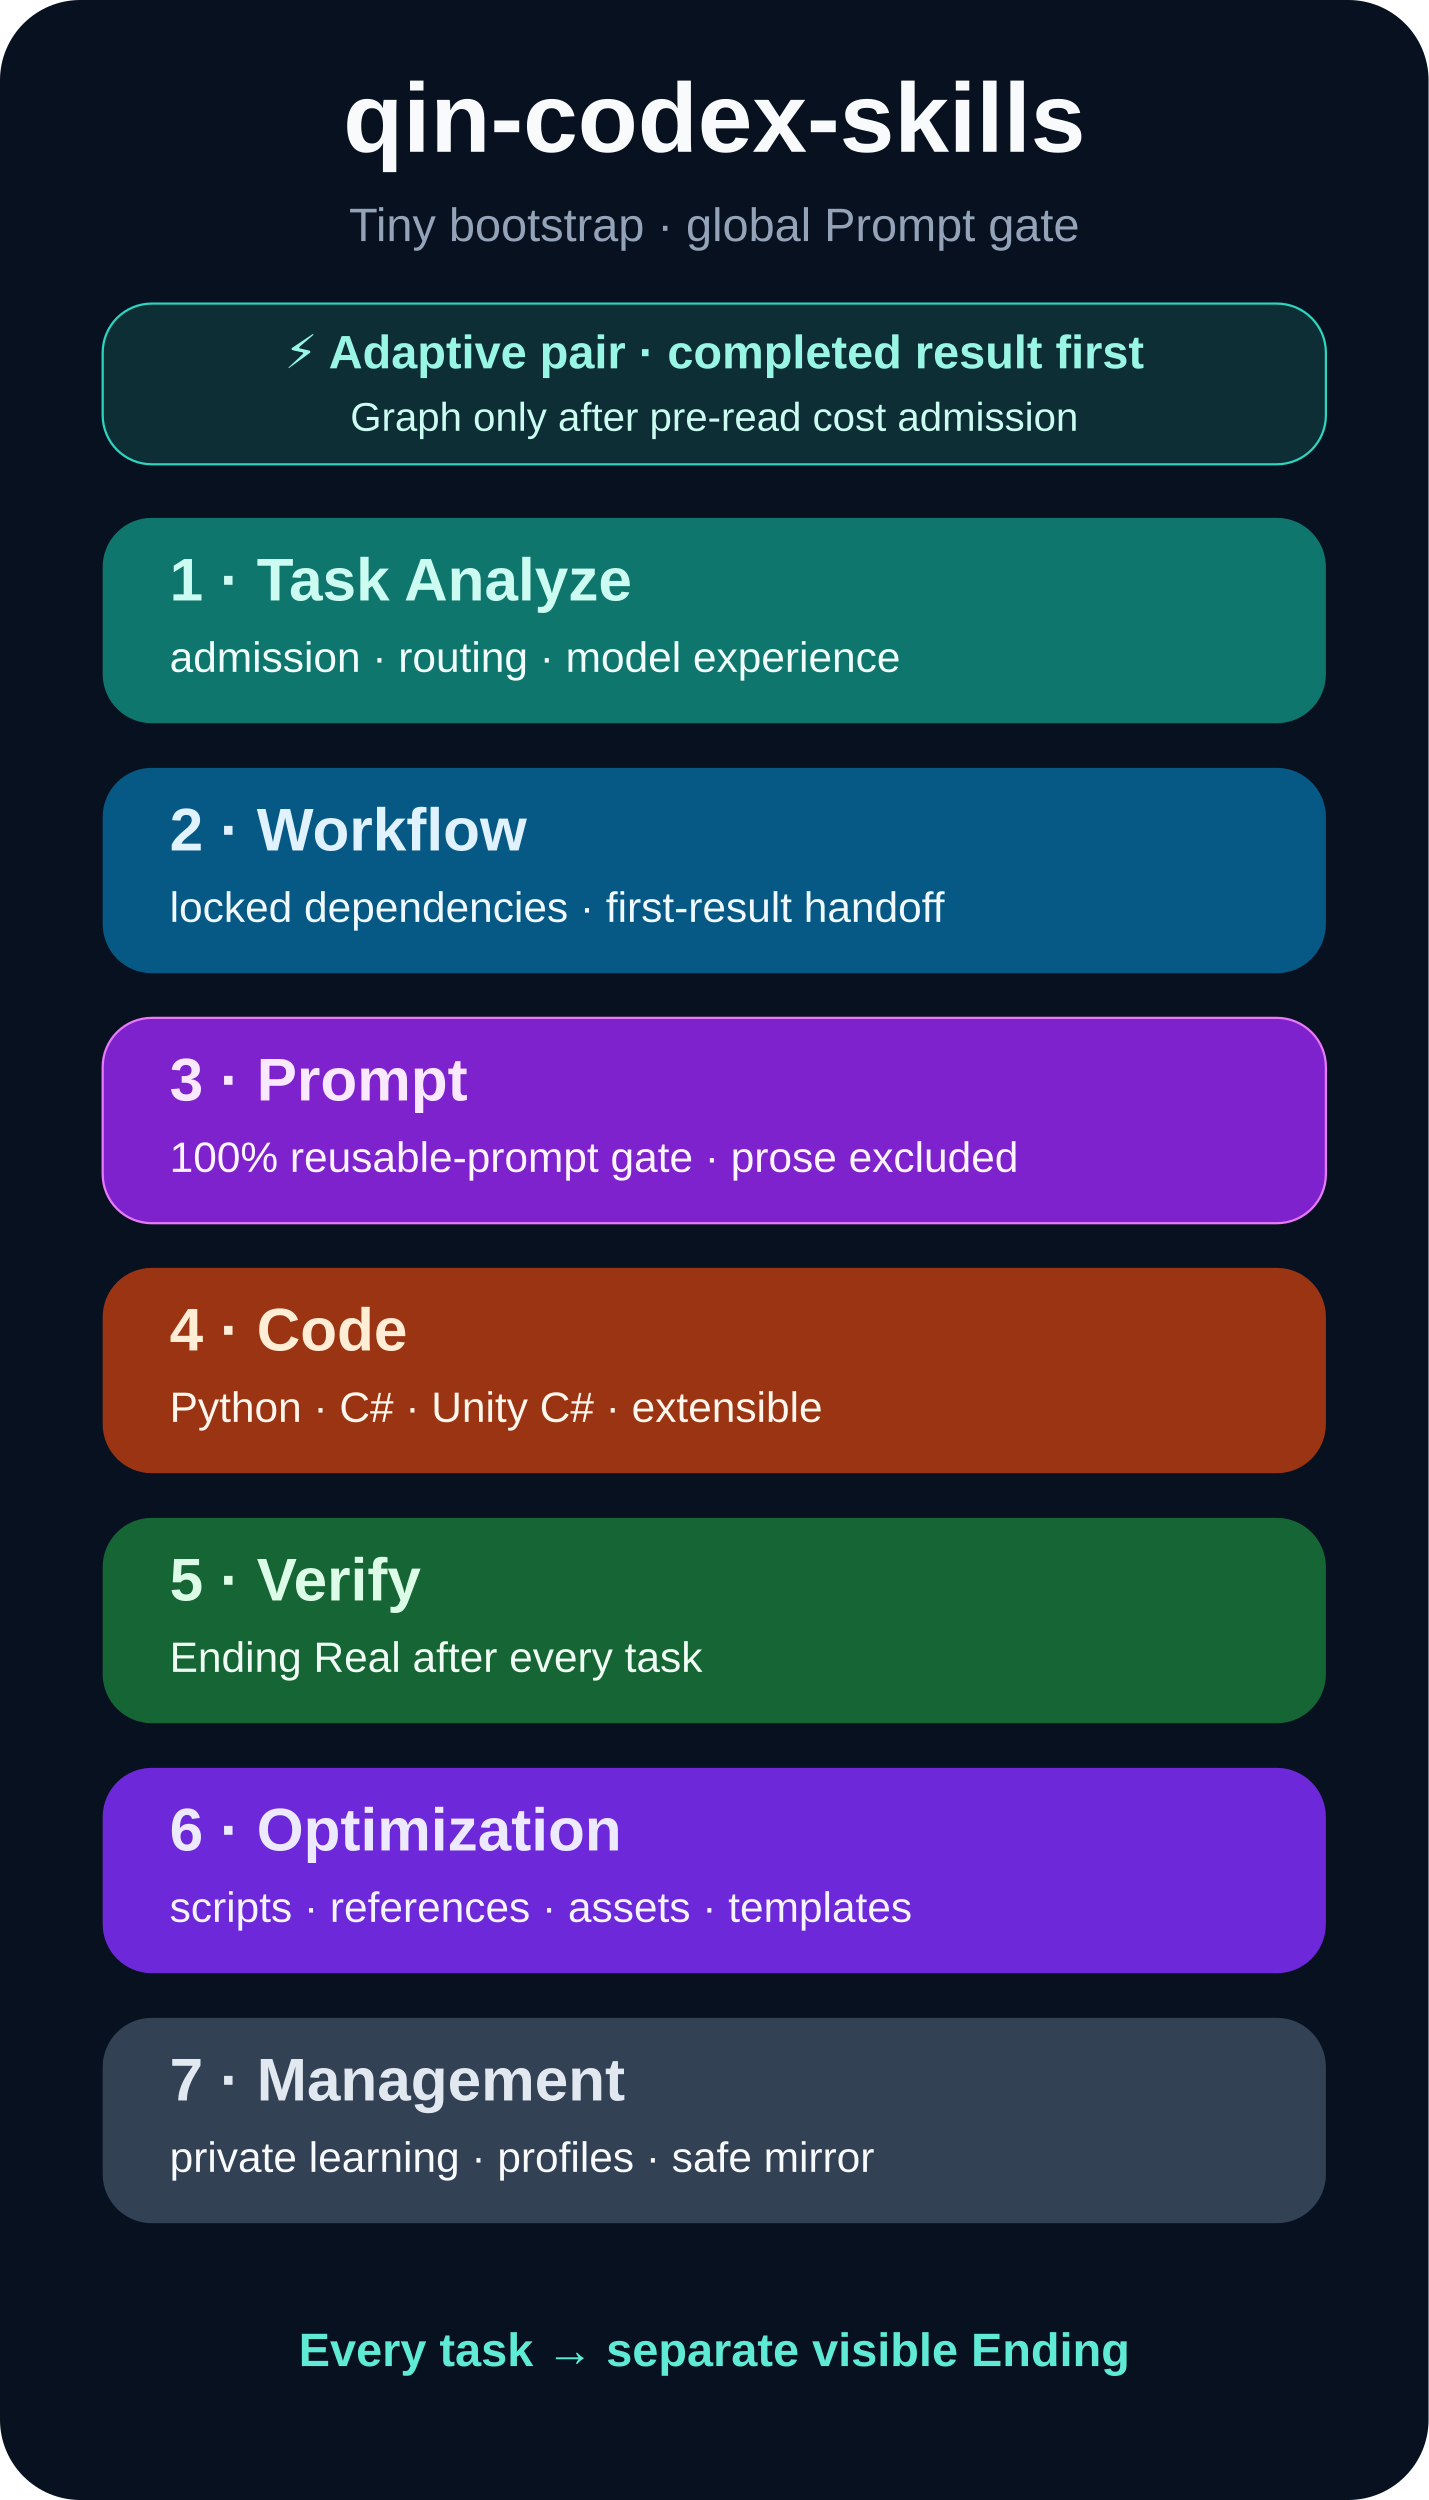
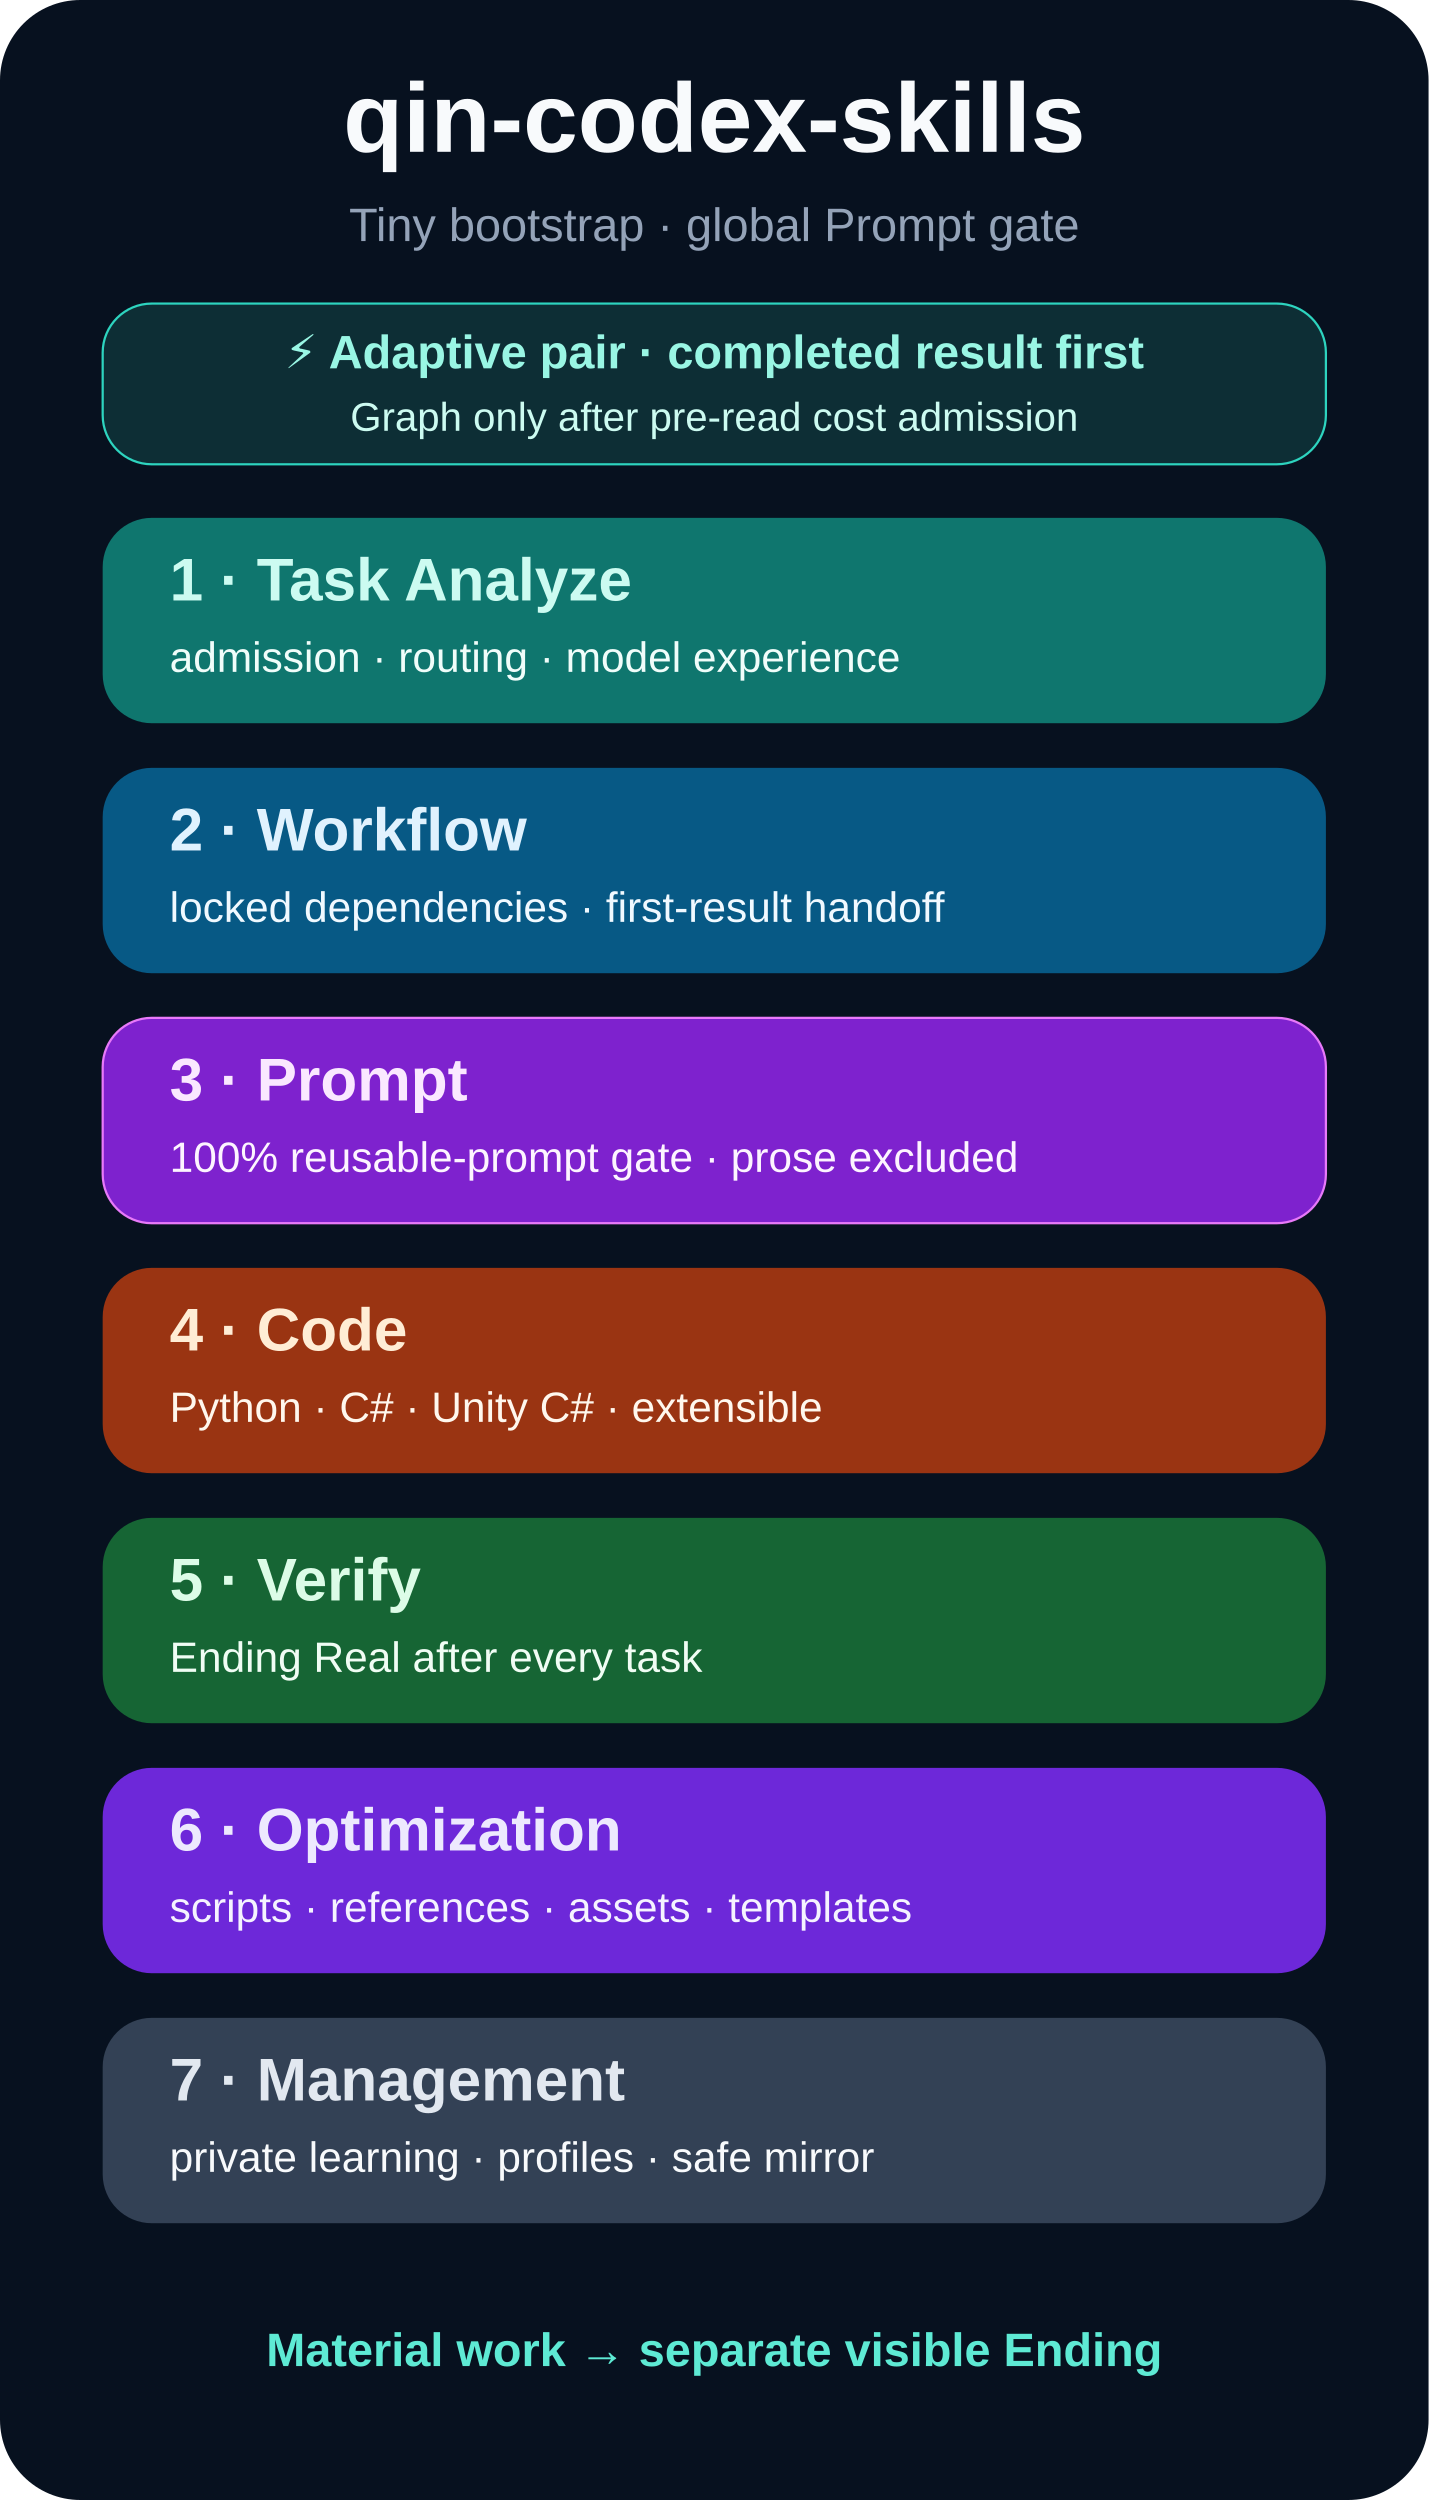
<svg xmlns="http://www.w3.org/2000/svg" width="640" height="1120" viewBox="0 0 640 1120" role="img" aria-labelledby="title desc">
  <rect width="640" height="1120" rx="36" fill="#07111f" />
  <g font-family="Arial,sans-serif">
    <text x="320" y="68" text-anchor="middle" fill="#f8fafc" font-size="44" font-weight="700">qin-codex-skills</text>
    <text x="320" y="108" text-anchor="middle" fill="#94a3b8" font-size="21">Tiny bootstrap · global Prompt gate</text>
    <rect x="46" y="136" width="548" height="72" rx="22" fill="#0d2e35" stroke="#2dd4bf" />
    <text x="320" y="165" text-anchor="middle" fill="#99f6e4" font-size="21" font-weight="700">⚡ Adaptive pair · completed result first</text>
    <text x="320" y="193" text-anchor="middle" fill="#ccfbf1" font-size="18">Graph only after pre-read cost admission</text>
    <rect x="46" y="232" width="548" height="92" rx="22" fill="#0f766e" />
    <text x="76" y="269" fill="#ccfbf1" font-size="27" font-weight="700">1 · Task Analyze</text>
    <text x="76" y="301" fill="#f0fdfa" font-size="19">admission · routing · model experience</text>
    <rect x="46" y="344" width="548" height="92" rx="22" fill="#075985" />
    <text x="76" y="381" fill="#e0f2fe" font-size="27" font-weight="700">2 · Workflow</text>
    <text x="76" y="413" fill="#f0f9ff" font-size="19">locked dependencies · first-result handoff</text>
    <rect x="46" y="456" width="548" height="92" rx="22" fill="#7e22ce" stroke="#e879f9" />
    <text x="76" y="493" fill="#fae8ff" font-size="27" font-weight="700">3 · Prompt</text>
    <text x="76" y="525" fill="#fdf4ff" font-size="19">100% reusable-prompt gate · prose excluded</text>
    <rect x="46" y="568" width="548" height="92" rx="22" fill="#9a3412" />
    <text x="76" y="605" fill="#ffedd5" font-size="27" font-weight="700">4 · Code</text>
    <text x="76" y="637" fill="#fff7ed" font-size="19">Python · C# · Unity C# · extensible</text>
    <rect x="46" y="680" width="548" height="92" rx="22" fill="#166534" />
    <text x="76" y="717" fill="#dcfce7" font-size="27" font-weight="700">5 · Verify</text>
    <text x="76" y="749" fill="#f0fdf4" font-size="19">Ending Real after every task</text>
    <rect x="46" y="792" width="548" height="92" rx="22" fill="#6d28d9" />
    <text x="76" y="829" fill="#ede9fe" font-size="27" font-weight="700">6 · Optimization</text>
    <text x="76" y="861" fill="#f5f3ff" font-size="19">scripts · references · assets · templates</text>
    <rect x="46" y="904" width="548" height="92" rx="22" fill="#334155" />
    <text x="76" y="941" fill="#e2e8f0" font-size="27" font-weight="700">7 · Management</text>
    <text x="76" y="973" fill="#f8fafc" font-size="19">private learning · profiles · safe mirror</text>
-     <text x="320" y="1060" text-anchor="middle" fill="#5eead4" font-size="21" font-weight="700">Every task → separate visible Ending</text>
+     <text x="320" y="1060" text-anchor="middle" fill="#5eead4" font-size="21" font-weight="700">Material work → separate visible Ending</text>
  </g>
</svg>
